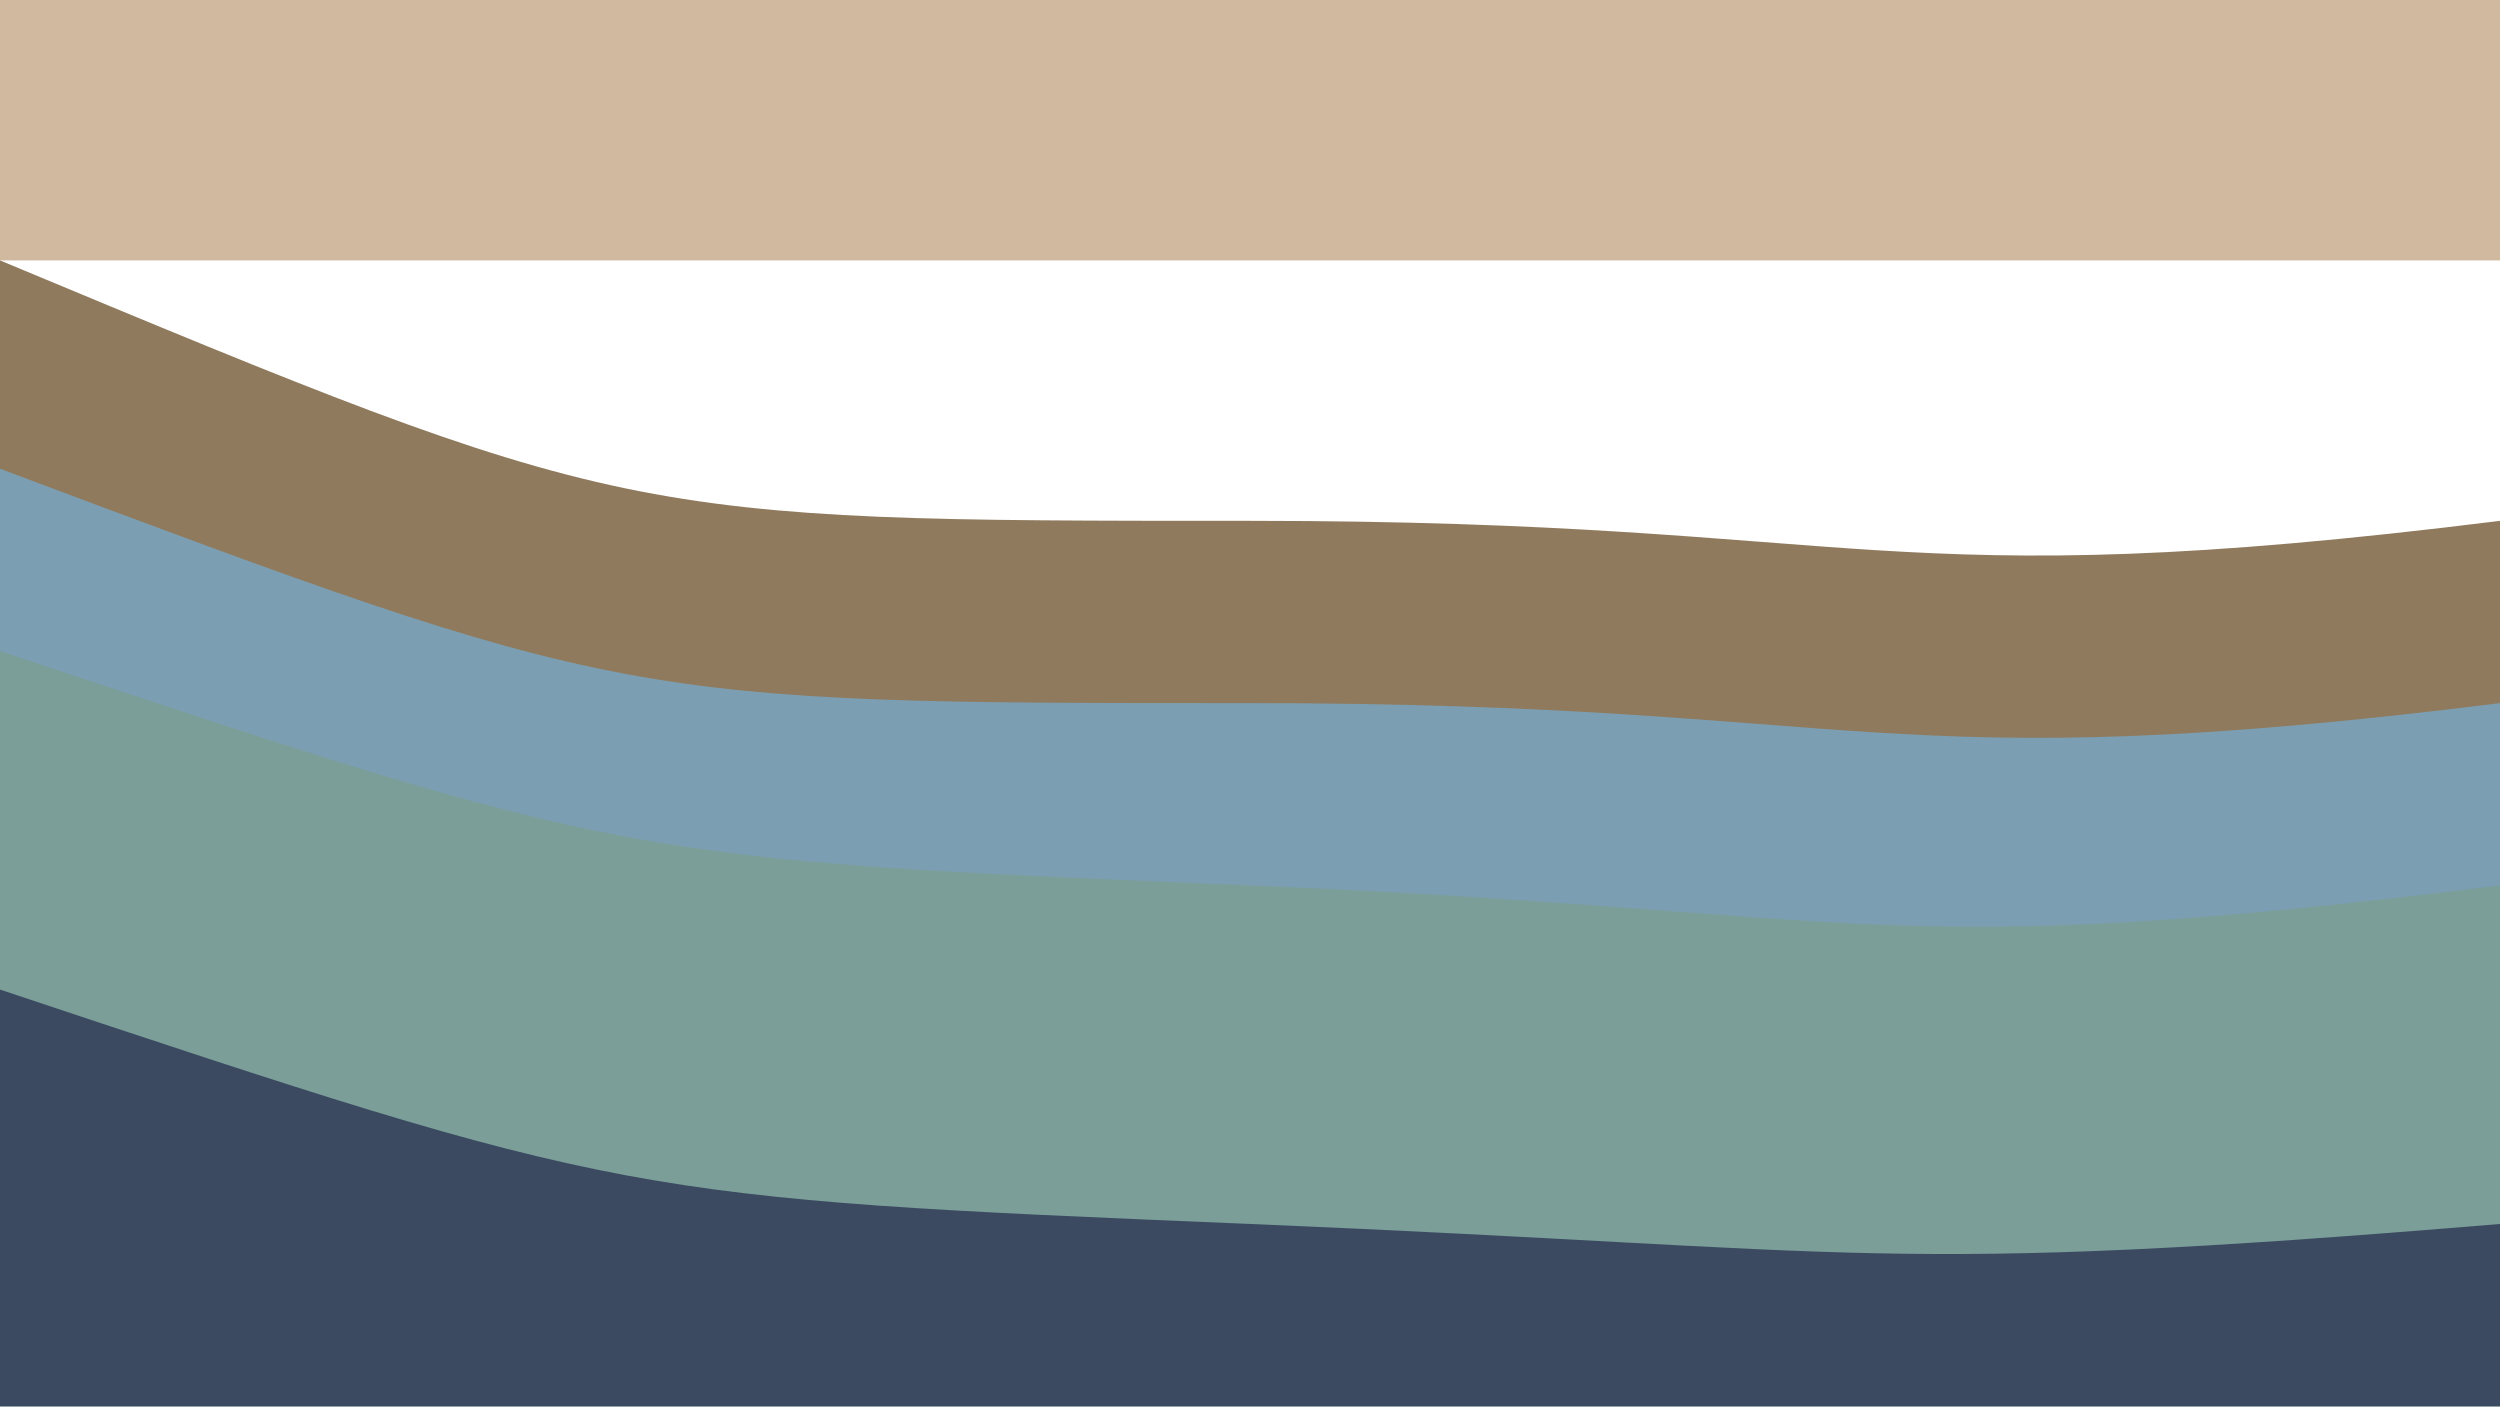
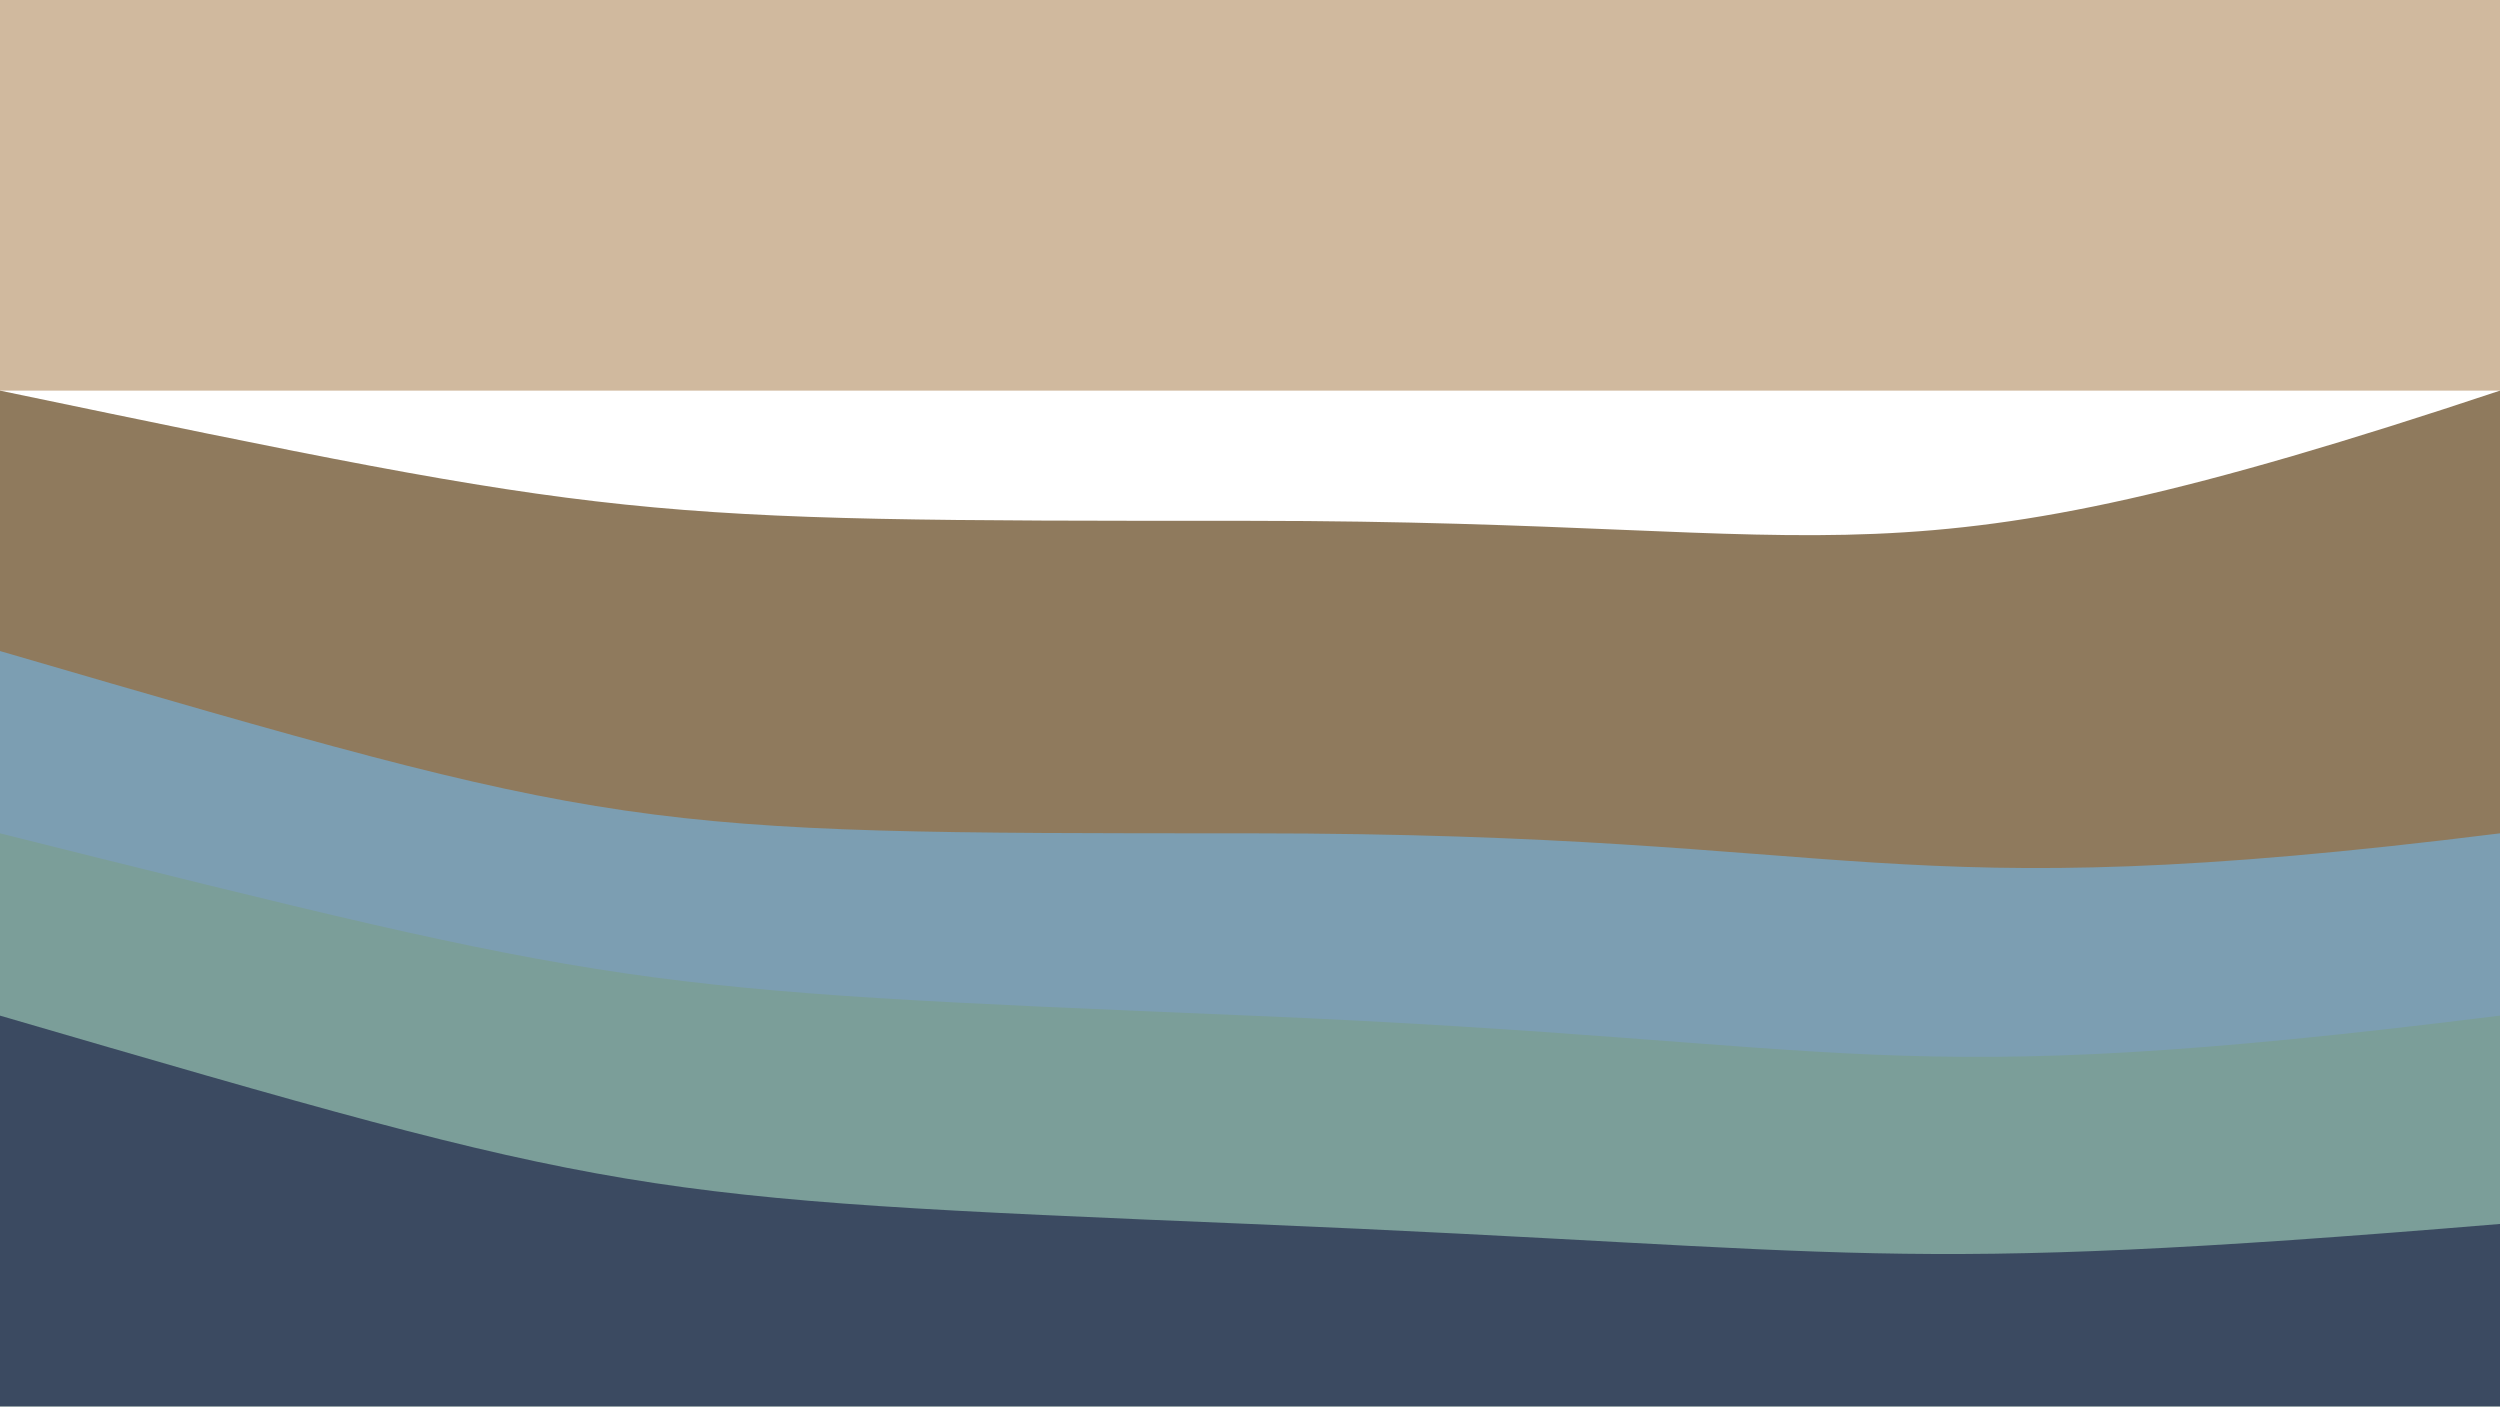
<svg xmlns="http://www.w3.org/2000/svg" id="visual" viewBox="0 0 960 540" width="960" height="540" version="1.1">
-   <path d="M0,0 L960,0 L960,100 L0,100 Z" fill="#D0B99E" />
-   <path d="M0,100 C240,200 240,200 480,200 C720,200 720,230 960,200 L960,540 L0,540 Z" fill="#8F7A5D" />
-   <path d="M0,180 C240,270 240,270 480,270 C720,270 720,300 960,270 L960,540 L0,540 Z" fill="#7C9EB2" />
-   <path d="M0,250 C240,330 240,330 480,340 C720,350 720,370 960,340 L960,540 L0,540 Z" fill="#7B9E99" />
-   <path d="M0,380 C240,460 240,460 480,470 C720,480 720,490 960,470 L960,540 L0,540 Z" fill="#3B4A61" />
+   <rect x="0" y="0" width="960" height="150" fill="#D0B99E" />
+   <path d="M0,150 C240,200 240,200 480,200 C720,200 720,230 960,150 L960,540 L0,540 Z" fill="#8F7A5D" />
+   <path d="M0,250 C240,320 240,320 480,320 C720,320 720,350 960,320 L960,540 L0,540 Z" fill="#7C9EB2" />
+   <path d="M0,320 C240,380 240,380 480,390 C720,400 720,420 960,390 L960,540 L0,540 Z" fill="#7B9E99" />
+   <path d="M0,390 C240,460 240,460 480,470 C720,480 720,490 960,470 L960,540 L0,540 Z" fill="#3B4A61" />
</svg>
